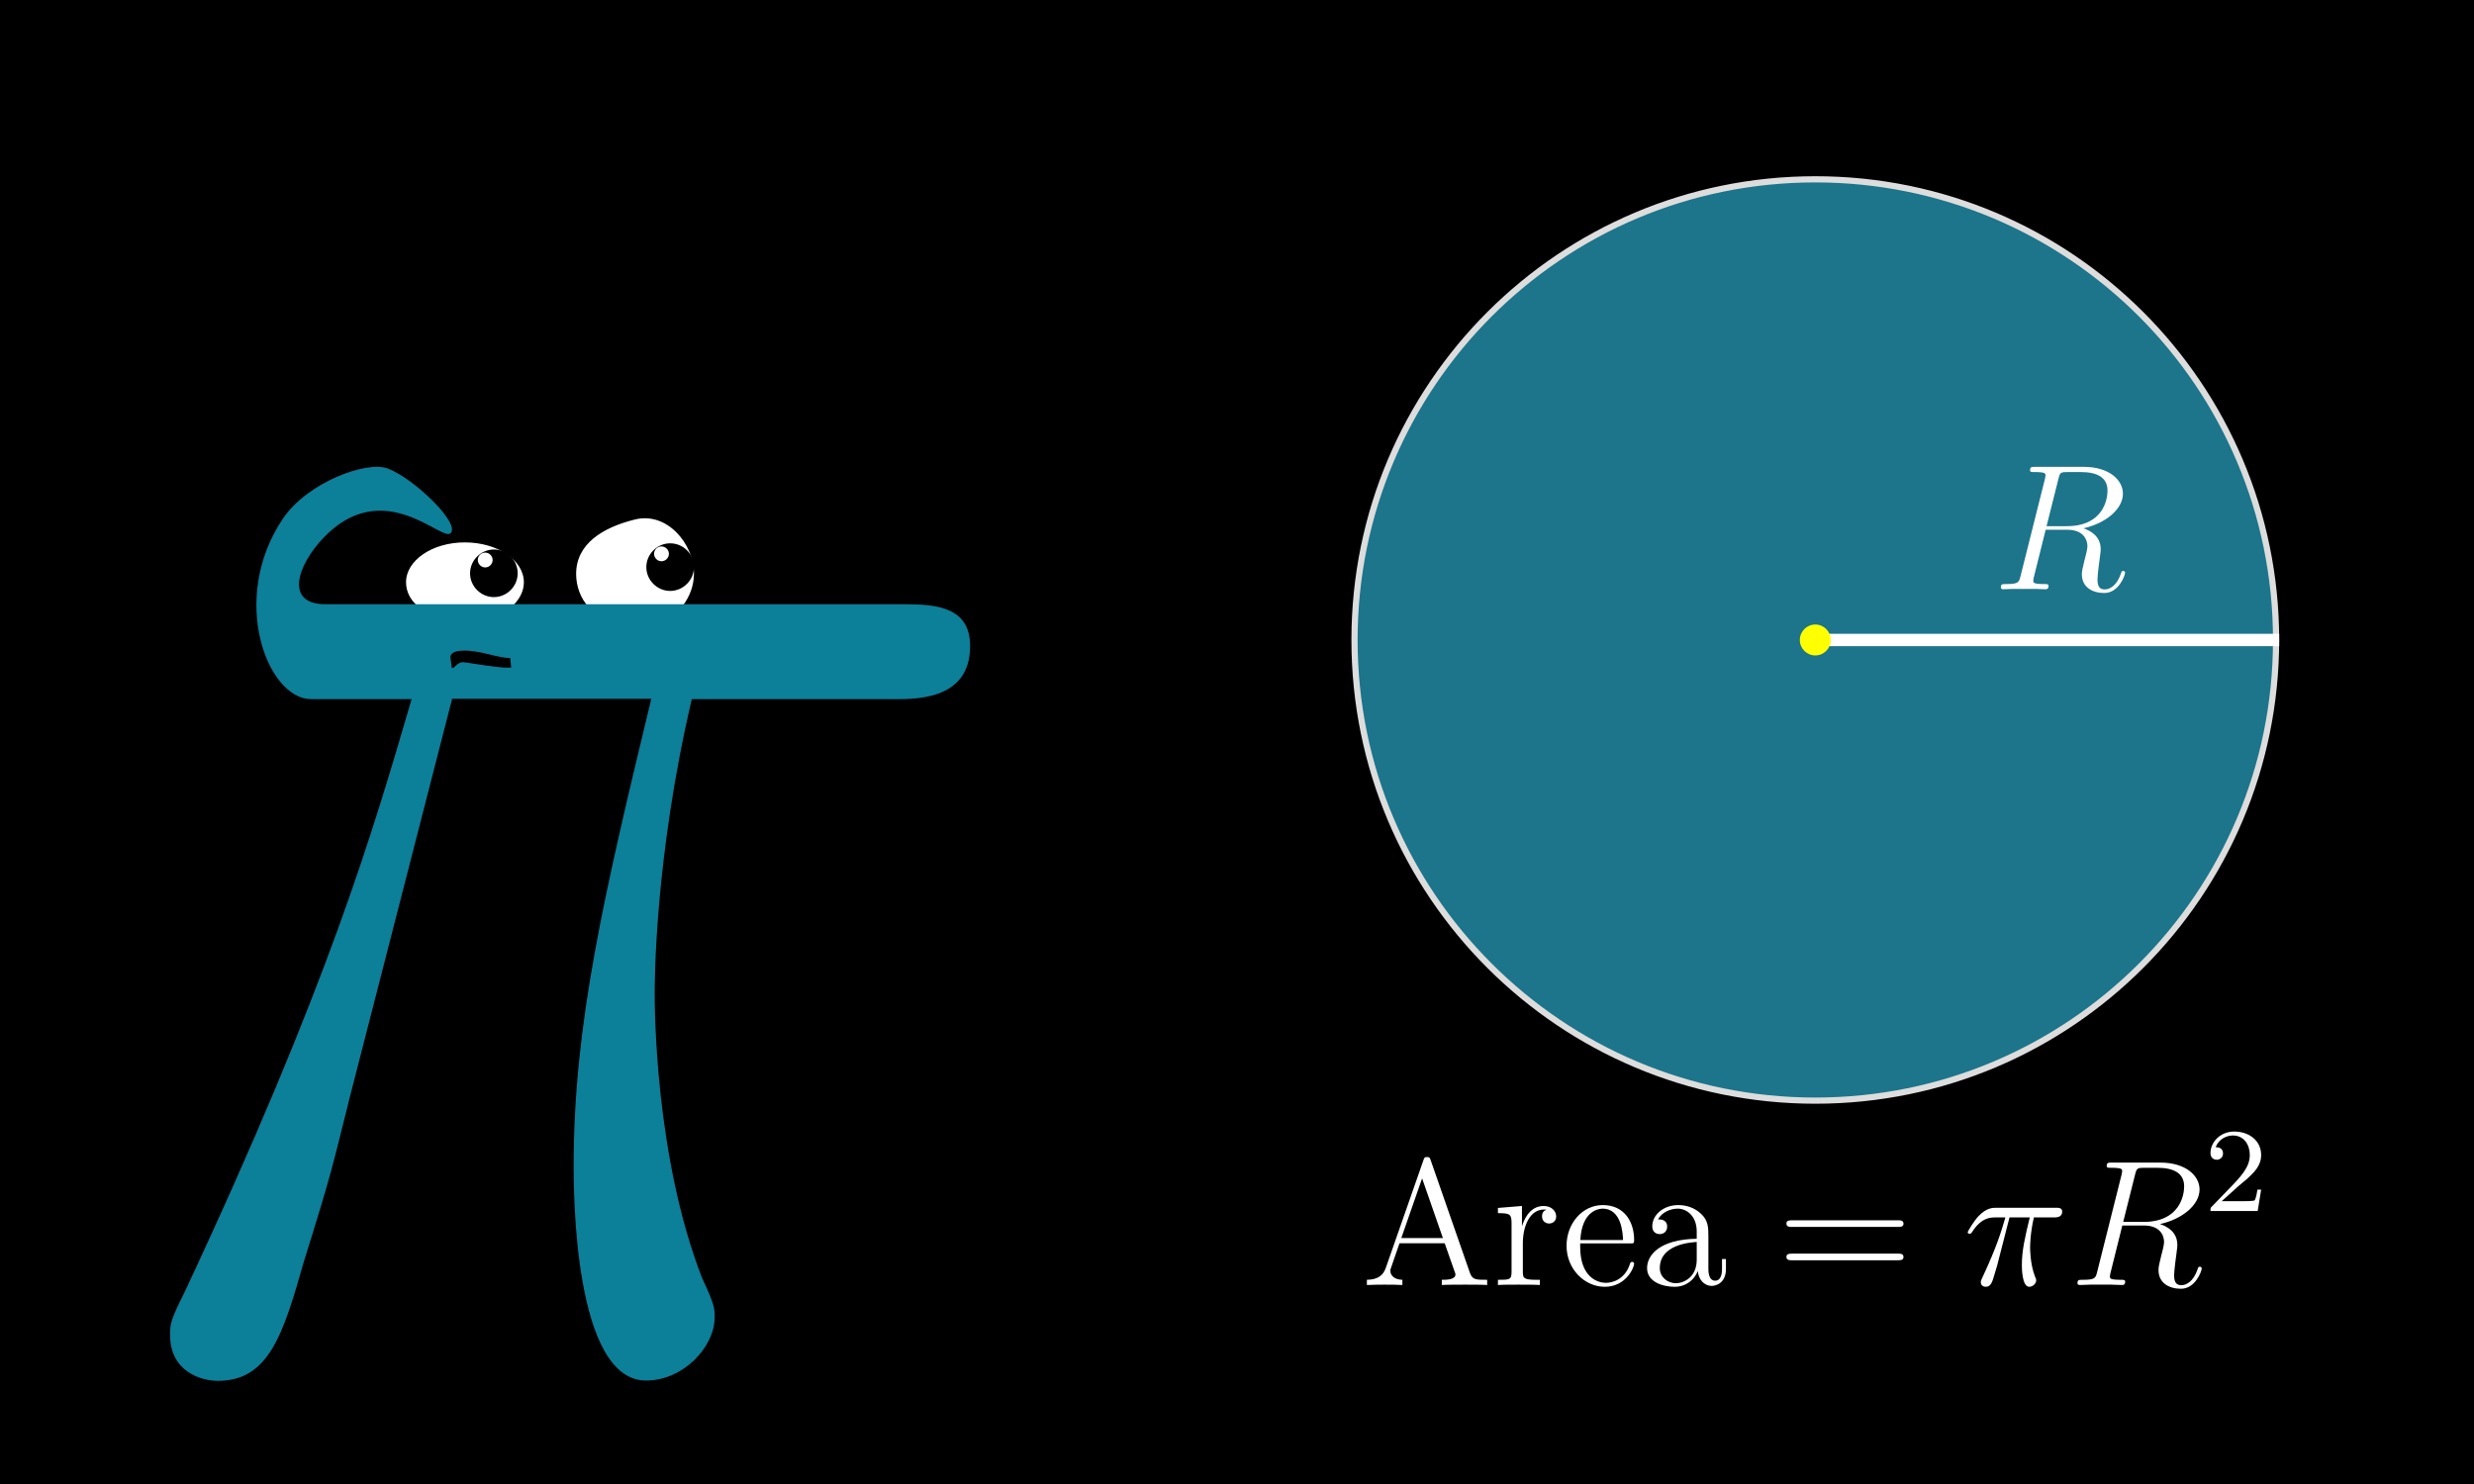
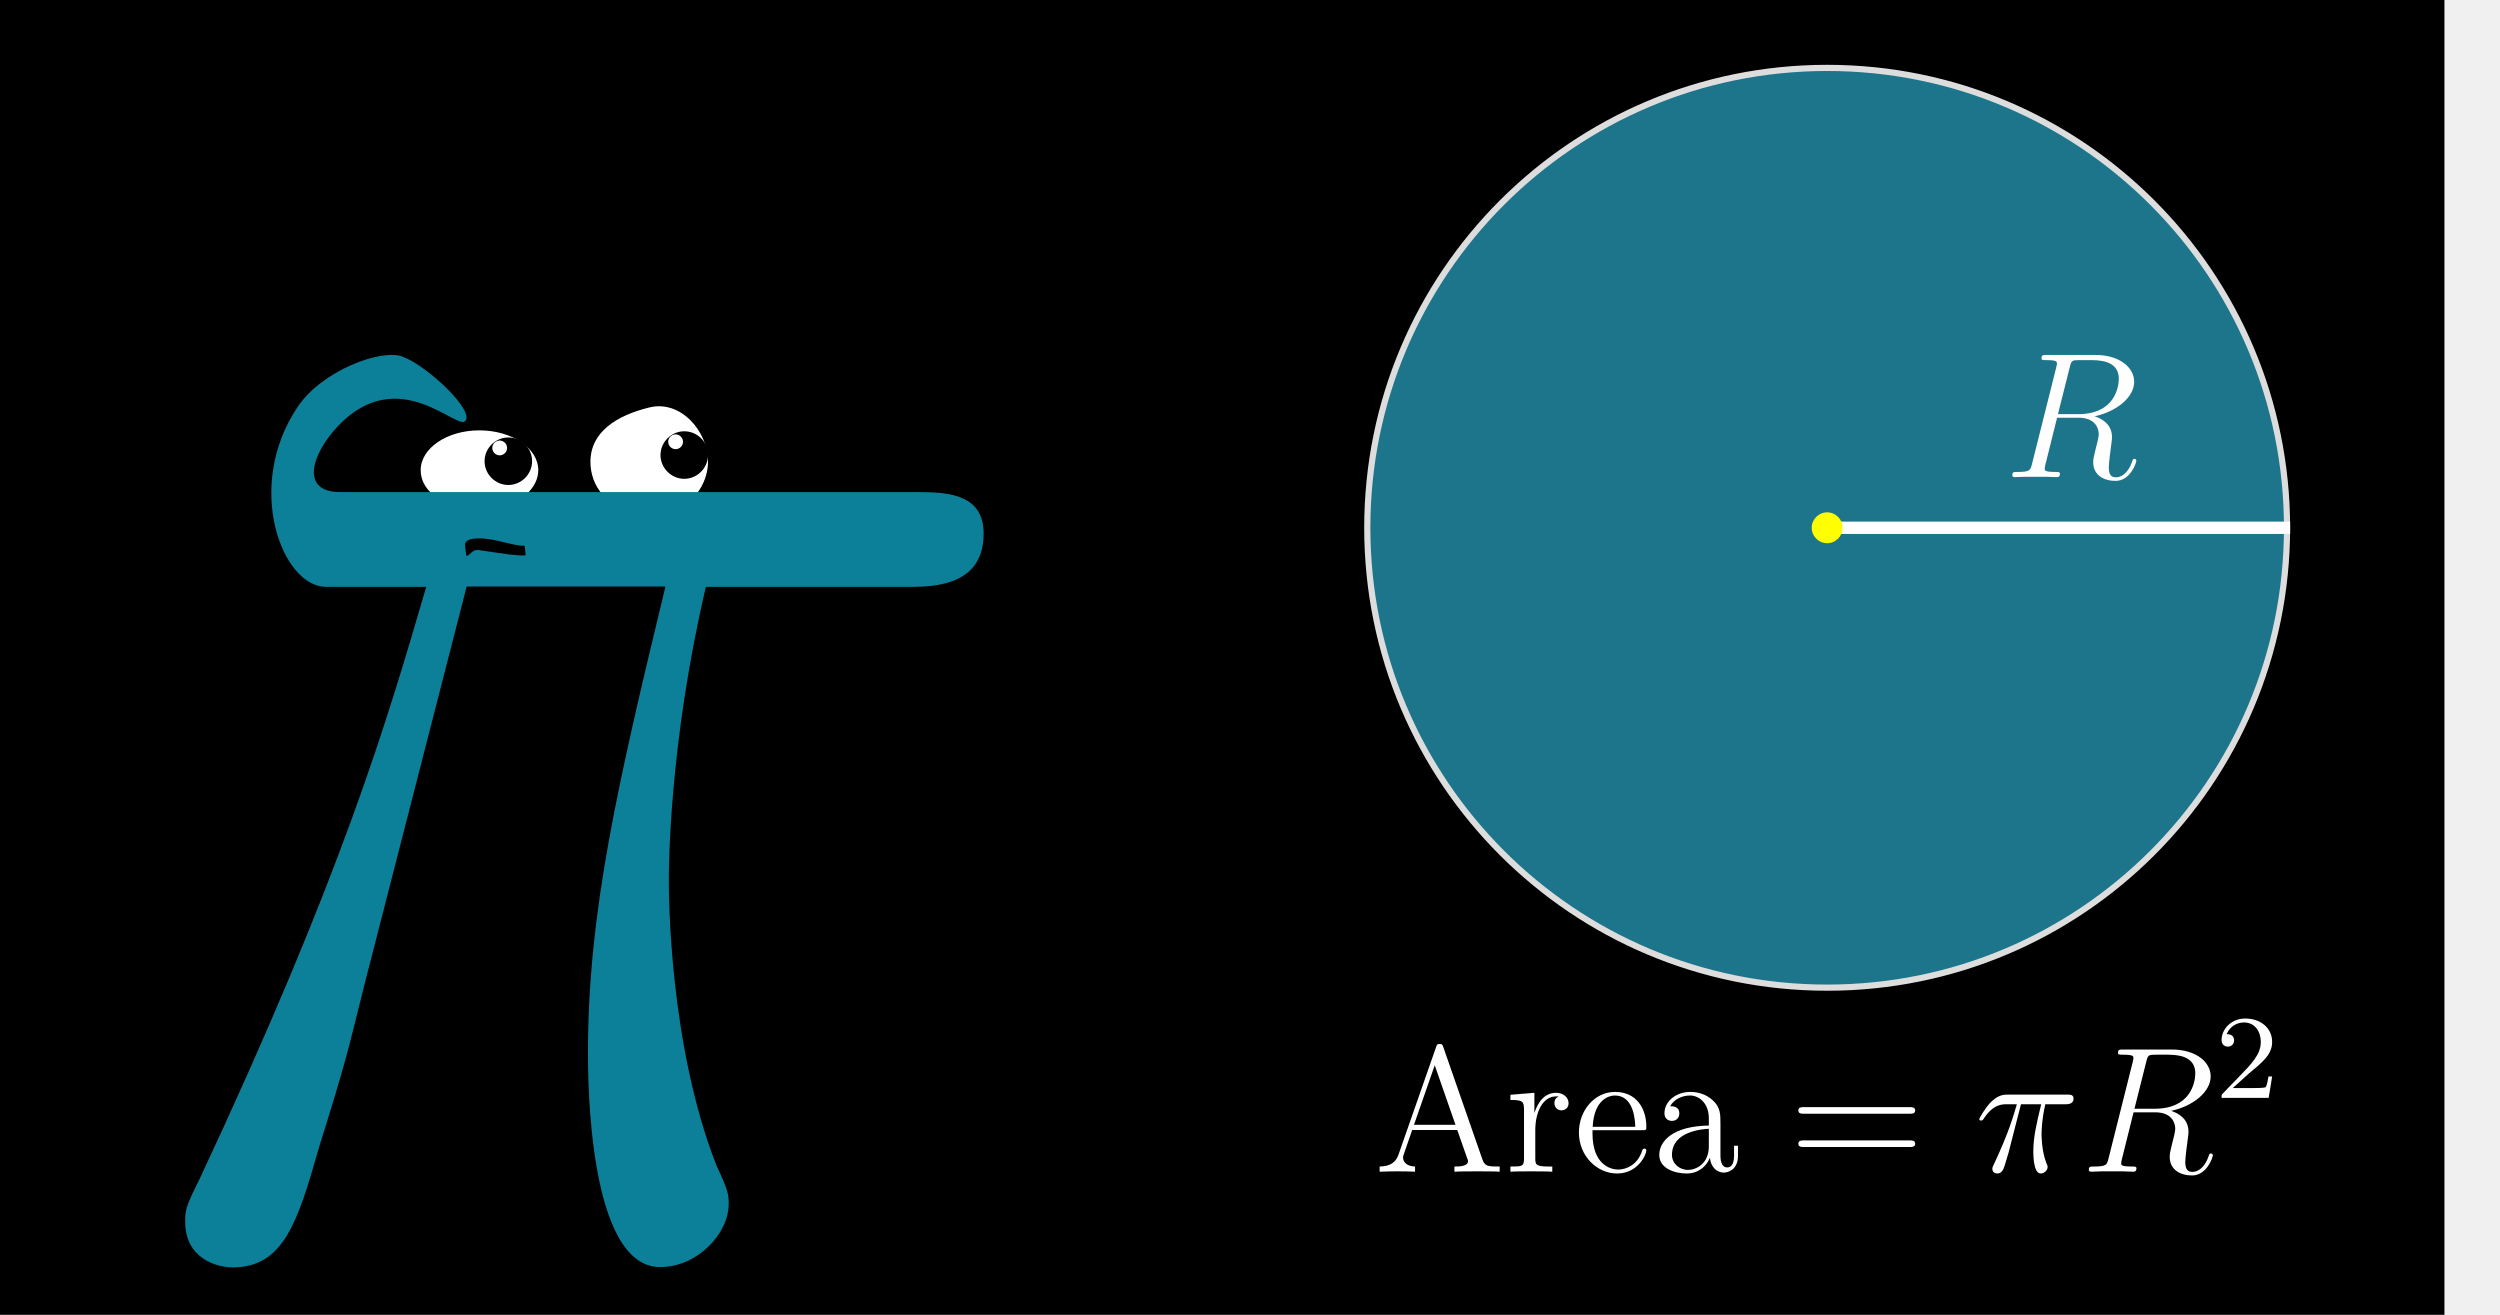
- <svg xmlns="http://www.w3.org/2000/svg" width="800" height="480" viewBox="0 0 800 480" fill="none">
-   <rect width="800" height="480" fill="black" />
-   <path d="M165.703 196.536L165.902 196.534L166.045 196.397C168.413 194.132 169.9 191.41 169.9 188.336C169.9 184.57 167.646 181.208 164.105 178.809C160.562 176.408 155.686 174.936 150.3 174.936C144.963 174.936 140.112 176.409 136.581 178.81C133.054 181.208 130.8 184.57 130.8 188.336C130.8 191.502 132.281 194.44 134.986 196.625L135.125 196.737L135.303 196.736L165.703 196.536Z" fill="white" stroke="black" />
-   <path d="M220.705 196.536L220.948 196.533L221.097 196.34C223.455 193.264 224.9 189.559 224.9 185.536C224.9 180.544 222.641 175.394 219.066 171.819C215.485 168.238 210.537 166.198 205.179 167.55C199.892 168.86 195.061 170.859 191.542 173.789C188.008 176.732 185.8 180.616 185.8 185.636C185.8 189.752 187.241 193.673 189.928 196.669L190.079 196.838L190.305 196.836L220.705 196.536Z" fill="white" stroke="black" />
-   <path d="M156.8 178.736C155.5 178.836 154.5 179.836 154.5 181.136C154.5 182.436 155.6 183.536 156.9 183.536C158.2 183.536 159.3 182.436 159.3 181.136C159.3 179.836 158.2 178.736 156.9 178.736H156.8L159.7 177.736C164 177.736 167.4 181.236 167.4 185.436C167.4 189.636 163.9 193.136 159.7 193.136C155.5 193.136 152 189.636 152 185.436C152 181.236 155.5 177.736 159.7 177.736" fill="black" />
-   <path d="M213.799 176.736C212.499 176.836 211.499 177.836 211.499 179.136C211.499 180.436 212.599 181.536 213.899 181.536C215.199 181.536 216.299 180.436 216.299 179.136C216.299 177.836 215.199 176.736 213.899 176.736C213.899 176.736 213.799 176.736 213.799 176.736L216.699 175.736C220.999 175.736 224.399 179.236 224.399 183.436C224.399 187.636 220.899 191.136 216.699 191.136C212.499 191.136 208.999 187.636 208.999 183.436C208.999 179.236 212.499 175.736 216.699 175.736" fill="black" />
-   <path d="M146.2 226.036H210.6C195.2 289.836 185.5 331.436 185.5 377.036C185.5 385.036 185.5 446.536 208.9 446.536C220.9 446.536 231.1 435.736 231.1 426.036C231.1 423.236 231.1 422.036 227.1 413.536C211.7 374.236 211.7 325.236 211.7 321.236C211.7 317.836 211.7 277.336 223.7 226.136H287.5C294.9 226.136 313.7 227.136 313.7 208.936C313.7 196.436 302.9 195.436 292.6 195.436H105.2C92.1 195.436 95.9 183.036 104.7 173.836C123.9 153.936 142.6 174.936 145.6 172.536C149.3 169.536 133.7 154.636 125.4 151.536C118.5 148.936 99.4 156.036 91.5 167.736C74 193.636 86.4 226.136 100.6 226.136H133.1C120.6 268.836 106.3 318.436 59.6 418.136C55 427.236 55 428.436 55 431.836C55 443.836 65.3 446.636 70.4 446.636C86.9 446.636 91.5 431.836 98.3 407.936C107.4 378.836 107.4 377.736 113.1 354.936L146.2 226.036Z" fill="#0C7F99" />
-   <path d="M146.1 216.036C147 216.436 147.8 213.836 150.2 214.236C160.4 215.736 162 216.036 165.3 215.936L165 212.836C161.3 212.936 155.6 210.436 150.2 210.436C146.3 210.436 145.4 211.636 145.7 213.036" fill="black" />
-   <circle cx="587" cy="207" r="149" fill="#1C758A" stroke="#DDDDDD" stroke-width="2" />
-   <line x1="587" y1="207" x2="737" y2="207" stroke="white" stroke-width="4" />
-   <circle cx="587" cy="207" r="5" fill="#FFFF00" />
-   <path d="M462.637 375.288C462.405 374.592 462.289 374.244 461.477 374.244C460.666 374.244 460.55 374.418 460.26 375.346L448.145 410.011C447.333 412.387 445.71 413.894 442 413.952V415.633C445.536 415.517 445.652 415.517 447.565 415.517C449.188 415.517 451.97 415.517 453.478 415.633V413.952C451.043 413.894 449.594 412.677 449.594 411.054C449.594 410.706 449.594 410.59 449.884 409.837L452.55 402.127H467.158L470.346 411.228C470.636 411.923 470.636 412.039 470.636 412.213C470.636 413.952 467.68 413.952 466.231 413.952V415.633C467.564 415.517 472.143 415.517 473.766 415.517C475.389 415.517 479.563 415.517 480.896 415.633V413.952C477.128 413.952 476.085 413.952 475.273 411.576L462.637 375.288ZM459.854 381.143L466.578 400.446H453.13L459.854 381.143Z" fill="white" />
-   <path d="M492.433 402.127C492.433 396.504 494.752 391.229 499.215 391.229C499.679 391.229 499.795 391.229 500.027 391.287C499.563 391.519 498.636 391.867 498.636 393.432C498.636 395.113 499.969 395.75 500.896 395.75C502.056 395.75 503.215 394.997 503.215 393.432C503.215 391.693 501.65 390.07 499.157 390.07C494.23 390.07 492.549 395.403 492.201 396.504H492.143V390.07L484.376 390.707V392.388C488.317 392.388 488.781 392.794 488.781 395.635V411.344C488.781 413.952 488.144 413.952 484.376 413.952V415.633C485.999 415.517 489.187 415.517 490.926 415.517C492.491 415.517 496.607 415.517 497.94 415.633V413.952H496.781C492.549 413.952 492.433 413.315 492.433 411.228V402.127Z" fill="white" />
-   <path d="M527.027 402.185C528.303 402.185 528.419 402.185 528.419 401.084C528.419 395.229 525.288 389.78 518.274 389.78C511.666 389.78 506.565 395.75 506.565 402.938C506.565 410.59 512.477 416.213 518.912 416.213C525.81 416.213 528.419 409.953 528.419 408.735C528.419 408.387 528.129 408.156 527.781 408.156C527.317 408.156 527.201 408.445 527.085 408.735C525.578 413.605 521.694 414.938 519.26 414.938C516.825 414.938 510.97 413.315 510.97 403.286V402.185H527.027ZM511.028 401.084C511.492 391.983 516.593 390.939 518.216 390.939C524.419 390.939 524.767 399.113 524.825 401.084H511.028Z" fill="white" />
-   <path d="M552.428 400.156C552.428 397.026 552.428 394.707 549.877 392.446C547.848 390.591 545.24 389.78 542.689 389.78C537.936 389.78 534.284 392.91 534.284 396.678C534.284 398.359 535.385 399.171 536.718 399.171C538.11 399.171 539.095 398.185 539.095 396.794C539.095 394.417 537.008 394.417 536.139 394.417C537.472 391.983 540.254 390.939 542.573 390.939C545.24 390.939 548.66 393.142 548.66 398.359V400.678C537.008 400.852 532.603 405.721 532.603 410.184C532.603 414.764 537.936 416.213 541.472 416.213C545.298 416.213 547.906 413.894 549.008 411.112C549.239 413.836 551.036 415.923 553.529 415.923C554.746 415.923 558.108 415.112 558.108 410.474V407.228H556.833V410.474C556.833 413.778 555.442 414.242 554.63 414.242C552.428 414.242 552.428 411.17 552.428 410.3V400.156ZM548.66 407.46C548.66 413.141 544.428 415.054 541.935 415.054C539.095 415.054 536.718 412.967 536.718 410.184C536.718 402.533 546.573 401.837 548.66 401.721V407.46Z" fill="white" />
-   <path d="M613.662 396.852C614.473 396.852 615.517 396.852 615.517 395.808C615.517 394.707 614.531 394.707 613.662 394.707H579.519C578.707 394.707 577.664 394.707 577.664 395.75C577.664 396.852 578.649 396.852 579.519 396.852H613.662ZM613.662 407.634C614.473 407.634 615.517 407.634 615.517 406.59C615.517 405.489 614.531 405.489 613.662 405.489H579.519C578.707 405.489 577.664 405.489 577.664 406.532C577.664 407.634 578.649 407.634 579.519 407.634H613.662Z" fill="white" />
-   <path d="M649.795 393.78H656.346C654.781 400.272 653.795 404.504 653.795 409.141C653.795 409.953 653.795 416.213 656.172 416.213C657.389 416.213 658.433 415.112 658.433 414.126C658.433 413.836 658.433 413.72 658.027 412.851C656.462 408.851 656.462 403.866 656.462 403.46C656.462 403.112 656.462 398.997 657.679 393.78H664.171C664.925 393.78 666.838 393.78 666.838 391.925C666.838 390.649 665.737 390.649 664.693 390.649H645.622C644.288 390.649 642.318 390.649 639.651 393.49C638.144 395.171 636.289 398.243 636.289 398.591C636.289 398.939 636.579 399.055 636.927 399.055C637.332 399.055 637.39 398.881 637.68 398.533C640.694 393.78 643.709 393.78 645.158 393.78H648.462C647.187 398.127 645.738 403.17 640.984 413.315C640.521 414.242 640.521 414.358 640.521 414.706C640.521 415.923 641.564 416.213 642.086 416.213C643.767 416.213 644.231 414.706 644.926 412.271C645.854 409.315 645.854 409.199 646.433 406.88L649.795 393.78Z" fill="white" />
-   <path d="M690.391 379.983C690.913 377.838 691.145 377.723 693.405 377.723H697.579C702.564 377.723 706.274 379.23 706.274 383.751C706.274 386.708 704.767 395.229 693.116 395.229H686.565L690.391 379.983ZM698.449 395.924C705.637 394.359 711.259 389.722 711.259 384.737C711.259 380.215 706.68 376.041 698.622 376.041H682.913C681.754 376.041 681.232 376.041 681.232 377.143C681.232 377.723 681.638 377.723 682.739 377.723C686.217 377.723 686.217 378.186 686.217 378.824C686.217 378.94 686.217 379.288 685.986 380.157L678.16 411.344C677.638 413.373 677.522 413.952 673.522 413.952C672.189 413.952 671.783 413.952 671.783 415.054C671.783 415.633 672.421 415.633 672.595 415.633C673.638 415.633 674.856 415.517 675.957 415.517H682.797C683.841 415.517 685.058 415.633 686.101 415.633C686.565 415.633 687.203 415.633 687.203 414.532C687.203 413.952 686.681 413.952 685.812 413.952C682.276 413.952 682.276 413.489 682.276 412.909C682.276 412.851 682.276 412.445 682.392 411.981L686.275 396.388H693.231C698.738 396.388 699.782 399.866 699.782 401.779C699.782 402.649 699.202 404.909 698.796 406.417C698.159 409.083 697.985 409.721 697.985 410.822C697.985 414.938 701.347 416.851 705.231 416.851C709.926 416.851 711.955 411.112 711.955 410.3C711.955 409.895 711.665 409.721 711.317 409.721C710.854 409.721 710.738 410.069 710.622 410.532C709.231 414.648 706.854 415.691 705.405 415.691C703.956 415.691 703.028 415.054 703.028 412.445C703.028 411.054 703.724 405.779 703.782 405.489C704.071 403.344 704.071 403.112 704.071 402.649C704.071 398.417 700.651 396.62 698.449 395.924Z" fill="white" />
-   <path d="M665.608 154.942C666.129 152.797 666.361 152.681 668.622 152.681H672.796C677.781 152.681 681.491 154.188 681.491 158.71C681.491 161.666 679.984 170.187 668.332 170.187H661.782L665.608 154.942ZM673.665 170.883C680.853 169.318 686.476 164.68 686.476 159.695C686.476 155.174 681.897 151 673.839 151H658.13C656.97 151 656.449 151 656.449 152.101C656.449 152.681 656.855 152.681 657.956 152.681C661.434 152.681 661.434 153.145 661.434 153.782C661.434 153.898 661.434 154.246 661.202 155.116L653.376 186.302C652.855 188.331 652.739 188.911 648.739 188.911C647.406 188.911 647 188.911 647 190.012C647 190.592 647.638 190.592 647.812 190.592C648.855 190.592 650.072 190.476 651.174 190.476H658.014C659.057 190.476 660.275 190.592 661.318 190.592C661.782 190.592 662.419 190.592 662.419 189.491C662.419 188.911 661.898 188.911 661.028 188.911C657.492 188.911 657.492 188.447 657.492 187.867C657.492 187.809 657.492 187.404 657.608 186.94L661.492 171.347H668.448C673.955 171.347 674.998 174.825 674.998 176.738C674.998 177.607 674.419 179.868 674.013 181.375C673.375 184.042 673.201 184.679 673.201 185.781C673.201 189.896 676.564 191.809 680.447 191.809C685.143 191.809 687.172 186.07 687.172 185.259C687.172 184.853 686.882 184.679 686.534 184.679C686.07 184.679 685.954 185.027 685.838 185.491C684.447 189.606 682.07 190.65 680.621 190.65C679.172 190.65 678.245 190.012 678.245 187.404C678.245 186.012 678.94 180.737 678.998 180.448C679.288 178.303 679.288 178.071 679.288 177.607C679.288 173.376 675.868 171.579 673.665 170.883Z" fill="white" />
-   <path d="M723.637 383.815C724.255 383.236 725.878 381.96 726.497 381.419C728.893 379.217 731.173 377.091 731.173 373.574C731.173 368.976 727.308 366 722.478 366C717.84 366 714.787 369.517 714.787 372.956C714.787 374.85 716.294 375.12 716.835 375.12C717.647 375.12 718.845 374.541 718.845 373.072C718.845 371.063 716.913 371.063 716.449 371.063C717.57 368.241 720.159 367.275 722.053 367.275C725.647 367.275 727.501 370.328 727.501 373.574C727.501 377.594 724.68 380.531 720.12 385.207L715.251 390.231C714.787 390.656 714.787 390.733 714.787 391.699H730.052L731.173 384.782H729.975C729.859 385.554 729.55 387.487 729.086 388.221C728.854 388.53 725.917 388.53 725.299 388.53H718.42L723.637 383.815Z" fill="white" />
+ <svg xmlns="http://www.w3.org/2000/svg" width="810" height="426" viewBox="0 0 810 426" fill="none">
+   <rect width="792" height="426" fill="black" />
+   <path d="M170.703 160.536L170.902 160.534L171.045 160.397C173.413 158.132 174.9 155.41 174.9 152.336C174.9 148.57 172.646 145.208 169.105 142.809C165.562 140.408 160.686 138.936 155.3 138.936C149.963 138.936 145.112 140.409 141.581 142.81C138.054 145.208 135.8 148.57 135.8 152.336C135.8 155.502 137.281 158.44 139.986 160.625L140.125 160.737L140.303 160.736L170.703 160.536Z" fill="white" stroke="black" />
+   <path d="M225.705 160.536L225.948 160.533L226.097 160.34C228.455 157.264 229.9 153.559 229.9 149.536C229.9 144.544 227.641 139.394 224.066 135.819C220.485 132.238 215.537 130.198 210.179 131.55C204.892 132.86 200.061 134.859 196.542 137.789C193.008 140.732 190.8 144.616 190.8 149.636C190.8 153.752 192.241 157.673 194.928 160.669L195.079 160.838L195.305 160.836L225.705 160.536Z" fill="white" stroke="black" />
+   <path d="M161.8 142.736C160.5 142.836 159.5 143.836 159.5 145.136C159.5 146.436 160.6 147.536 161.9 147.536C163.2 147.536 164.3 146.436 164.3 145.136C164.3 143.836 163.2 142.736 161.9 142.736H161.8L164.7 141.736C169 141.736 172.4 145.236 172.4 149.436C172.4 153.636 168.9 157.136 164.7 157.136C160.5 157.136 157 153.636 157 149.436C157 145.236 160.5 141.736 164.7 141.736" fill="black" />
+   <path d="M218.799 140.736C217.499 140.836 216.499 141.836 216.499 143.136C216.499 144.436 217.599 145.536 218.899 145.536C220.199 145.536 221.299 144.436 221.299 143.136C221.299 141.836 220.199 140.736 218.899 140.736C218.899 140.736 218.799 140.736 218.799 140.736L221.699 139.736C225.999 139.736 229.399 143.236 229.399 147.436C229.399 151.636 225.899 155.136 221.699 155.136C217.499 155.136 213.999 151.636 213.999 147.436C213.999 143.236 217.499 139.736 221.699 139.736" fill="black" />
+   <path d="M151.2 190.036H215.6C200.2 253.836 190.5 295.436 190.5 341.036C190.5 349.036 190.5 410.536 213.9 410.536C225.9 410.536 236.1 399.736 236.1 390.036C236.1 387.236 236.1 386.036 232.1 377.536C216.7 338.236 216.7 289.236 216.7 285.236C216.7 281.836 216.7 241.336 228.7 190.136H292.5C299.9 190.136 318.7 191.136 318.7 172.936C318.7 160.436 307.9 159.436 297.6 159.436H110.2C97.1 159.436 100.9 147.036 109.7 137.836C128.9 117.936 147.6 138.936 150.6 136.536C154.3 133.536 138.7 118.636 130.4 115.536C123.5 112.936 104.4 120.036 96.5 131.736C79 157.636 91.4 190.136 105.6 190.136H138.1C125.6 232.836 111.3 282.436 64.6 382.136C60 391.236 60 392.436 60 395.836C60 407.836 70.3 410.636 75.4 410.636C91.9 410.636 96.5 395.836 103.3 371.936C112.4 342.836 112.4 341.736 118.1 318.936L151.2 190.036Z" fill="#0C7F99" />
+   <path d="M151.1 180.036C152 180.436 152.8 177.836 155.2 178.236C165.4 179.736 167 180.036 170.3 179.936L170 176.836C166.3 176.936 160.6 174.436 155.2 174.436C151.3 174.436 150.4 175.636 150.7 177.036" fill="black" />
+   <circle cx="592" cy="171" r="149" fill="#1C758A" stroke="#DDDDDD" stroke-width="2" />
+   <line x1="592" y1="171" x2="742" y2="171" stroke="white" stroke-width="4" />
+   <circle cx="592" cy="171" r="5" fill="#FFFF00" />
+   <path d="M467.637 339.288C467.405 338.592 467.289 338.244 466.477 338.244C465.666 338.244 465.55 338.418 465.26 339.346L453.145 374.011C452.333 376.387 450.71 377.894 447 377.952V379.633C450.536 379.517 450.652 379.517 452.565 379.517C454.188 379.517 456.97 379.517 458.478 379.633V377.952C456.043 377.894 454.594 376.677 454.594 375.054C454.594 374.706 454.594 374.59 454.884 373.837L457.55 366.127H472.158L475.346 375.228C475.636 375.923 475.636 376.039 475.636 376.213C475.636 377.952 472.68 377.952 471.231 377.952V379.633C472.564 379.517 477.143 379.517 478.766 379.517C480.389 379.517 484.563 379.517 485.896 379.633V377.952C482.128 377.952 481.085 377.952 480.273 375.576L467.637 339.288ZM464.854 345.143L471.578 364.446H458.13L464.854 345.143Z" fill="white" />
+   <path d="M497.433 366.127C497.433 360.504 499.752 355.229 504.215 355.229C504.679 355.229 504.795 355.229 505.027 355.287C504.563 355.519 503.636 355.867 503.636 357.432C503.636 359.113 504.969 359.75 505.896 359.75C507.056 359.75 508.215 358.997 508.215 357.432C508.215 355.693 506.65 354.07 504.157 354.07C499.23 354.07 497.549 359.403 497.201 360.504H497.143V354.07L489.376 354.707V356.388C493.317 356.388 493.781 356.794 493.781 359.635V375.344C493.781 377.952 493.144 377.952 489.376 377.952V379.633C490.999 379.517 494.187 379.517 495.926 379.517C497.491 379.517 501.607 379.517 502.94 379.633V377.952H501.781C497.549 377.952 497.433 377.315 497.433 375.228V366.127Z" fill="white" />
+   <path d="M532.027 366.185C533.303 366.185 533.419 366.185 533.419 365.084C533.419 359.229 530.288 353.78 523.274 353.78C516.666 353.78 511.565 359.75 511.565 366.938C511.565 374.59 517.477 380.213 523.912 380.213C530.81 380.213 533.419 373.953 533.419 372.735C533.419 372.387 533.129 372.156 532.781 372.156C532.317 372.156 532.201 372.445 532.085 372.735C530.578 377.605 526.694 378.938 524.26 378.938C521.825 378.938 515.97 377.315 515.97 367.286V366.185H532.027ZM516.028 365.084C516.492 355.983 521.593 354.939 523.216 354.939C529.419 354.939 529.767 363.113 529.825 365.084H516.028Z" fill="white" />
+   <path d="M557.428 364.156C557.428 361.026 557.428 358.707 554.877 356.446C552.848 354.591 550.24 353.78 547.689 353.78C542.936 353.78 539.284 356.91 539.284 360.678C539.284 362.359 540.385 363.171 541.718 363.171C543.11 363.171 544.095 362.185 544.095 360.794C544.095 358.417 542.008 358.417 541.139 358.417C542.472 355.983 545.254 354.939 547.573 354.939C550.24 354.939 553.66 357.142 553.66 362.359V364.678C542.008 364.852 537.603 369.721 537.603 374.184C537.603 378.764 542.936 380.213 546.472 380.213C550.298 380.213 552.906 377.894 554.008 375.112C554.239 377.836 556.036 379.923 558.529 379.923C559.746 379.923 563.108 379.112 563.108 374.474V371.228H561.833V374.474C561.833 377.778 560.442 378.242 559.63 378.242C557.428 378.242 557.428 375.17 557.428 374.3V364.156ZM553.66 371.46C553.66 377.141 549.428 379.054 546.935 379.054C544.095 379.054 541.718 376.967 541.718 374.184C541.718 366.533 551.573 365.837 553.66 365.721V371.46Z" fill="white" />
+   <path d="M618.662 360.852C619.473 360.852 620.517 360.852 620.517 359.808C620.517 358.707 619.531 358.707 618.662 358.707H584.519C583.707 358.707 582.664 358.707 582.664 359.75C582.664 360.852 583.649 360.852 584.519 360.852H618.662ZM618.662 371.634C619.473 371.634 620.517 371.634 620.517 370.59C620.517 369.489 619.531 369.489 618.662 369.489H584.519C583.707 369.489 582.664 369.489 582.664 370.532C582.664 371.634 583.649 371.634 584.519 371.634H618.662Z" fill="white" />
+   <path d="M654.795 357.78H661.346C659.781 364.272 658.795 368.504 658.795 373.141C658.795 373.953 658.795 380.213 661.172 380.213C662.389 380.213 663.433 379.112 663.433 378.126C663.433 377.836 663.433 377.72 663.027 376.851C661.462 372.851 661.462 367.866 661.462 367.46C661.462 367.112 661.462 362.997 662.679 357.78H669.171C669.925 357.78 671.838 357.78 671.838 355.925C671.838 354.649 670.737 354.649 669.693 354.649H650.622C649.288 354.649 647.318 354.649 644.651 357.49C643.144 359.171 641.289 362.243 641.289 362.591C641.289 362.939 641.579 363.055 641.927 363.055C642.332 363.055 642.39 362.881 642.68 362.533C645.694 357.78 648.709 357.78 650.158 357.78H653.462C652.187 362.127 650.738 367.17 645.984 377.315C645.521 378.242 645.521 378.358 645.521 378.706C645.521 379.923 646.564 380.213 647.086 380.213C648.767 380.213 649.231 378.706 649.926 376.271C650.854 373.315 650.854 373.199 651.433 370.88L654.795 357.78Z" fill="white" />
+   <path d="M695.391 343.983C695.913 341.838 696.145 341.723 698.405 341.723H702.579C707.564 341.723 711.274 343.23 711.274 347.751C711.274 350.708 709.767 359.229 698.116 359.229H691.565L695.391 343.983ZM703.449 359.924C710.637 358.359 716.259 353.722 716.259 348.737C716.259 344.215 711.68 340.041 703.622 340.041H687.913C686.754 340.041 686.232 340.041 686.232 341.143C686.232 341.723 686.638 341.723 687.739 341.723C691.217 341.723 691.217 342.186 691.217 342.824C691.217 342.94 691.217 343.288 690.986 344.157L683.16 375.344C682.638 377.373 682.522 377.952 678.522 377.952C677.189 377.952 676.783 377.952 676.783 379.054C676.783 379.633 677.421 379.633 677.595 379.633C678.638 379.633 679.856 379.517 680.957 379.517H687.797C688.841 379.517 690.058 379.633 691.101 379.633C691.565 379.633 692.203 379.633 692.203 378.532C692.203 377.952 691.681 377.952 690.812 377.952C687.276 377.952 687.276 377.489 687.276 376.909C687.276 376.851 687.276 376.445 687.392 375.981L691.275 360.388H698.231C703.738 360.388 704.782 363.866 704.782 365.779C704.782 366.649 704.202 368.909 703.796 370.417C703.159 373.083 702.985 373.721 702.985 374.822C702.985 378.938 706.347 380.851 710.231 380.851C714.926 380.851 716.955 375.112 716.955 374.3C716.955 373.895 716.665 373.721 716.317 373.721C715.854 373.721 715.738 374.069 715.622 374.532C714.231 378.648 711.854 379.691 710.405 379.691C708.956 379.691 708.028 379.054 708.028 376.445C708.028 375.054 708.724 369.779 708.782 369.489C709.071 367.344 709.071 367.112 709.071 366.649C709.071 362.417 705.651 360.62 703.449 359.924Z" fill="white" />
+   <path d="M670.608 118.942C671.129 116.797 671.361 116.681 673.622 116.681H677.796C682.781 116.681 686.491 118.188 686.491 122.71C686.491 125.666 684.984 134.187 673.332 134.187H666.782L670.608 118.942ZM678.665 134.883C685.853 133.318 691.476 128.68 691.476 123.695C691.476 119.174 686.897 115 678.839 115H663.13C661.97 115 661.449 115 661.449 116.101C661.449 116.681 661.855 116.681 662.956 116.681C666.434 116.681 666.434 117.145 666.434 117.782C666.434 117.898 666.434 118.246 666.202 119.116L658.376 150.302C657.855 152.331 657.739 152.911 653.739 152.911C652.406 152.911 652 152.911 652 154.012C652 154.592 652.638 154.592 652.812 154.592C653.855 154.592 655.072 154.476 656.174 154.476H663.014C664.057 154.476 665.275 154.592 666.318 154.592C666.782 154.592 667.419 154.592 667.419 153.491C667.419 152.911 666.898 152.911 666.028 152.911C662.492 152.911 662.492 152.447 662.492 151.867C662.492 151.809 662.492 151.404 662.608 150.94L666.492 135.347H673.448C678.955 135.347 679.998 138.825 679.998 140.738C679.998 141.607 679.419 143.868 679.013 145.375C678.375 148.042 678.201 148.679 678.201 149.781C678.201 153.896 681.564 155.809 685.447 155.809C690.143 155.809 692.172 150.07 692.172 149.259C692.172 148.853 691.882 148.679 691.534 148.679C691.07 148.679 690.954 149.027 690.838 149.491C689.447 153.606 687.07 154.65 685.621 154.65C684.172 154.65 683.245 154.012 683.245 151.404C683.245 150.012 683.94 144.737 683.998 144.448C684.288 142.303 684.288 142.071 684.288 141.607C684.288 137.376 680.868 135.579 678.665 134.883Z" fill="white" />
+   <path d="M728.637 347.815C729.255 347.236 730.878 345.96 731.497 345.419C733.893 343.217 736.173 341.091 736.173 337.574C736.173 332.976 732.308 330 727.478 330C722.84 330 719.787 333.517 719.787 336.956C719.787 338.85 721.294 339.12 721.835 339.12C722.647 339.12 723.845 338.541 723.845 337.072C723.845 335.063 721.913 335.063 721.449 335.063C722.57 332.241 725.159 331.275 727.053 331.275C730.647 331.275 732.501 334.328 732.501 337.574C732.501 341.594 729.68 344.531 725.12 349.207L720.251 354.231C719.787 354.656 719.787 354.733 719.787 355.699H735.052L736.173 348.782H734.975C734.859 349.554 734.55 351.487 734.086 352.221C733.854 352.53 730.917 352.53 730.299 352.53H723.42L728.637 347.815Z" fill="white" />
</svg>
